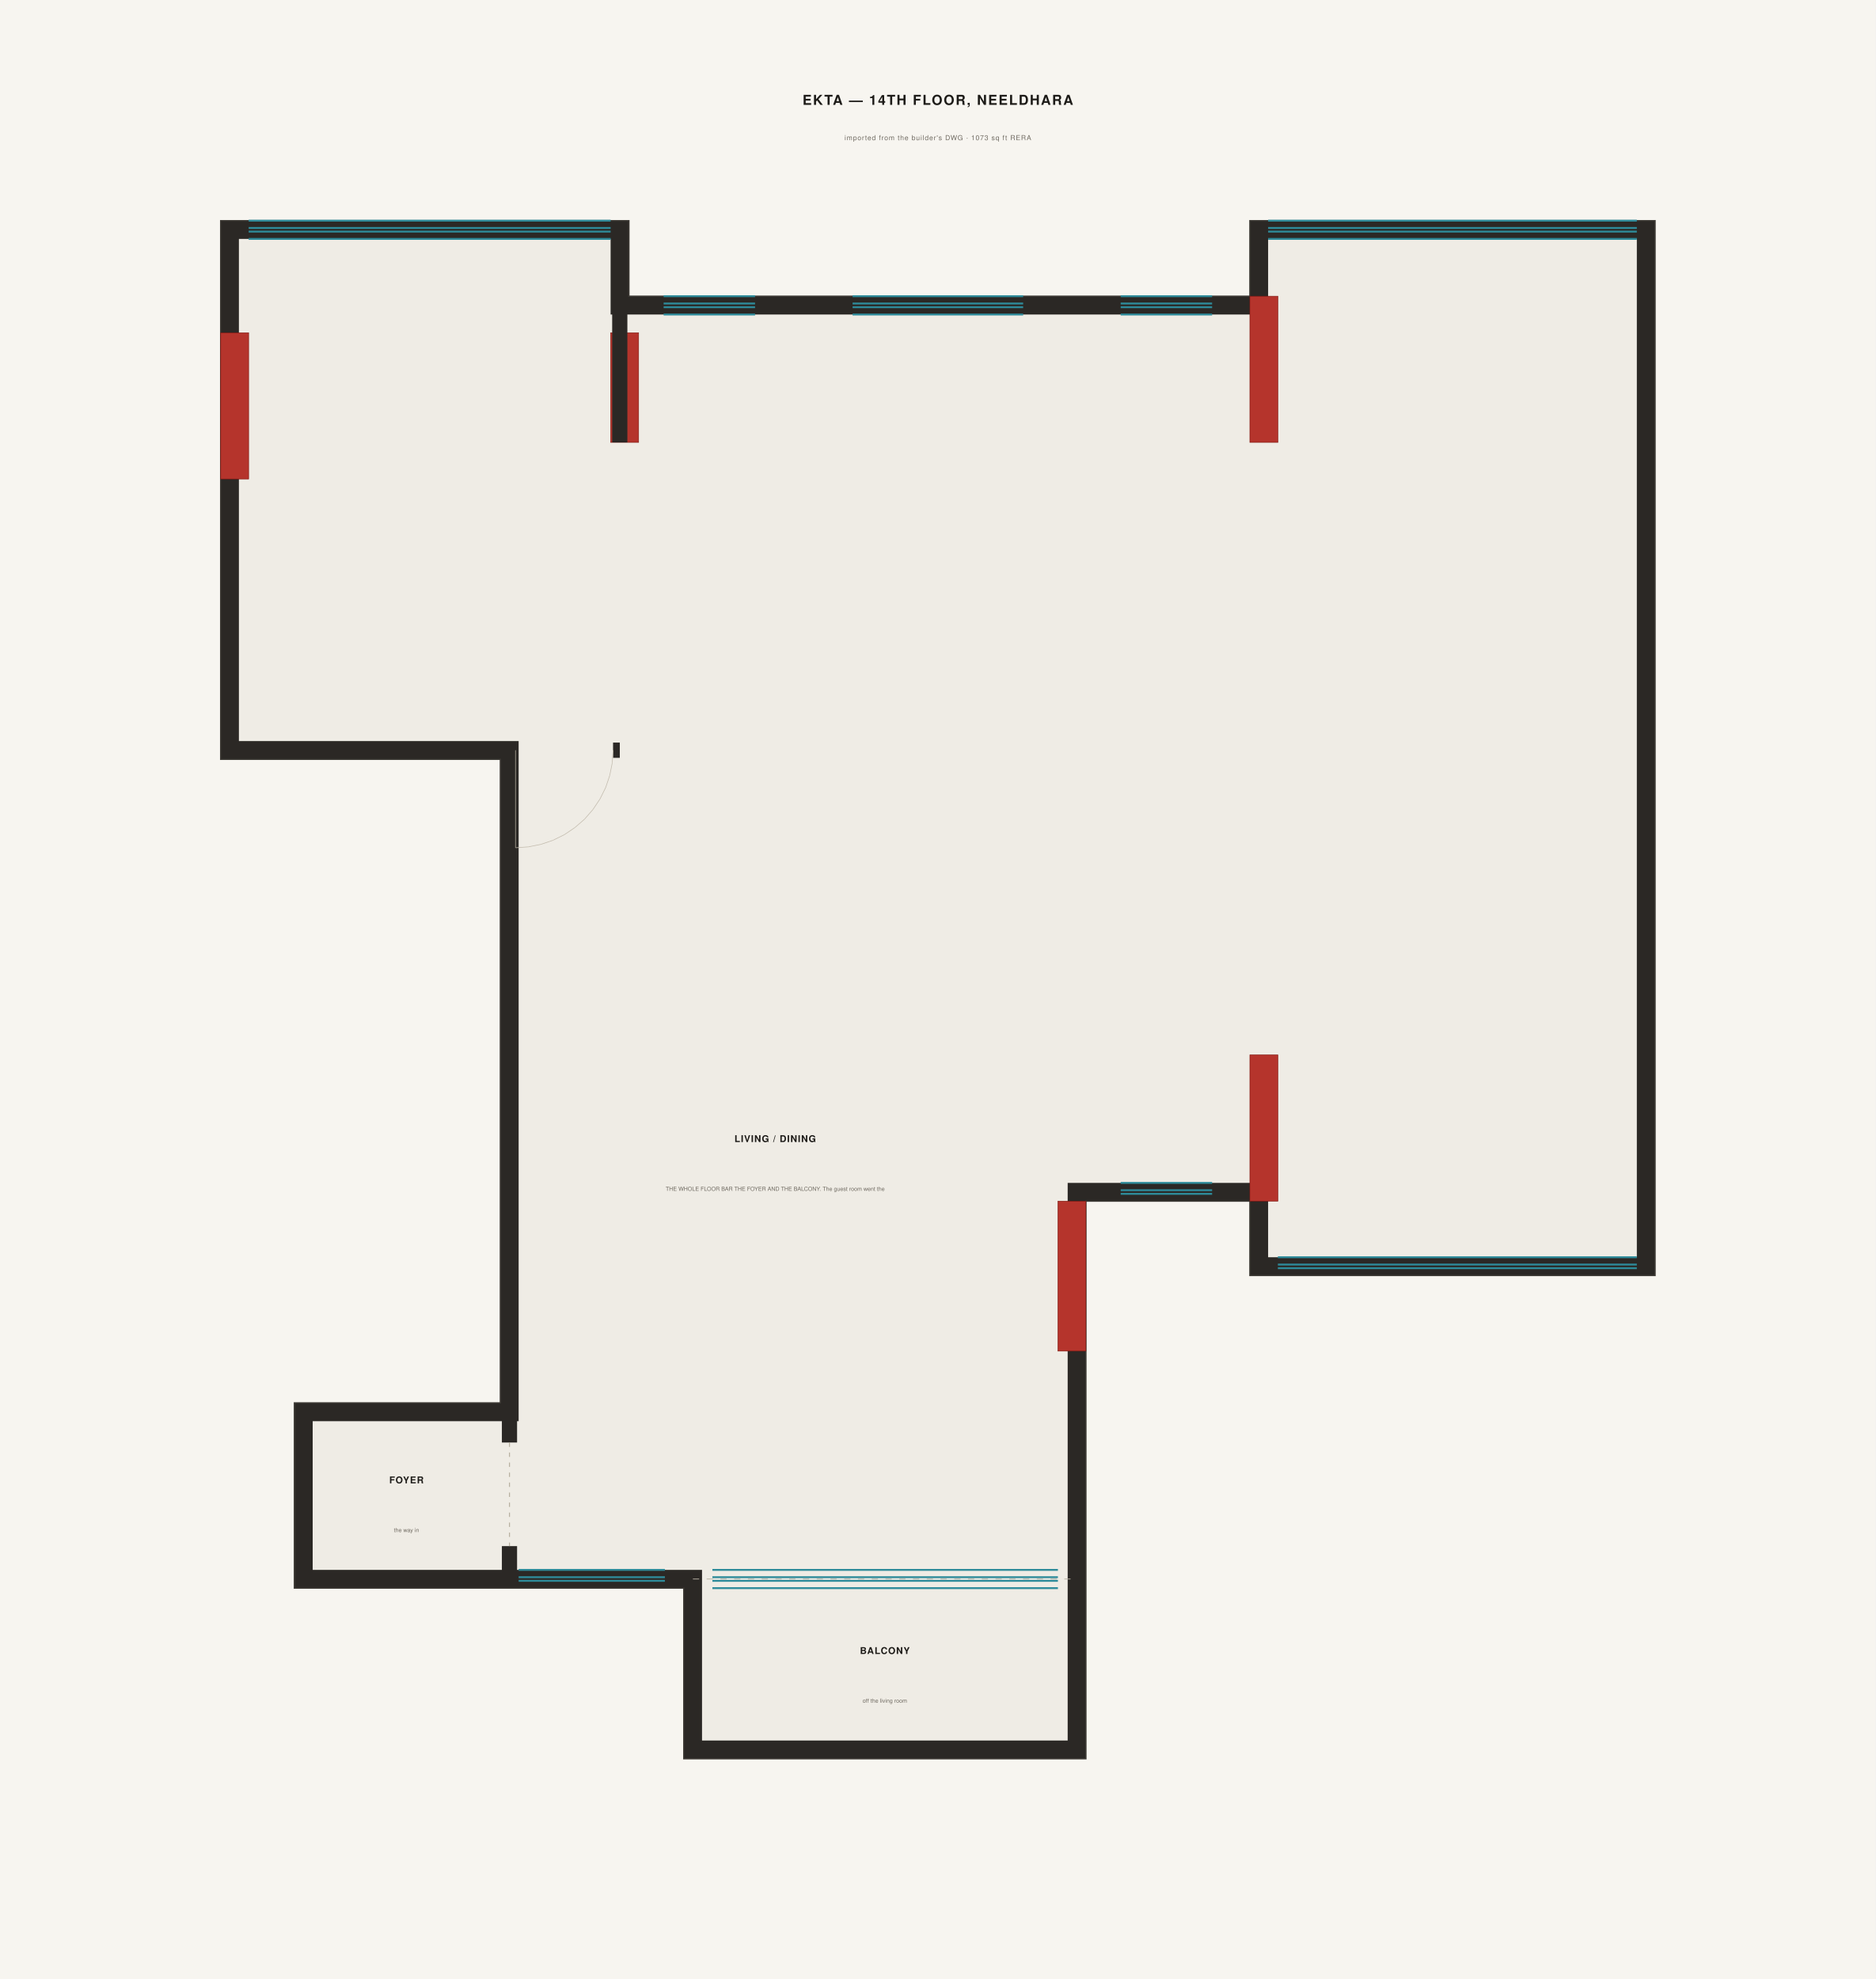
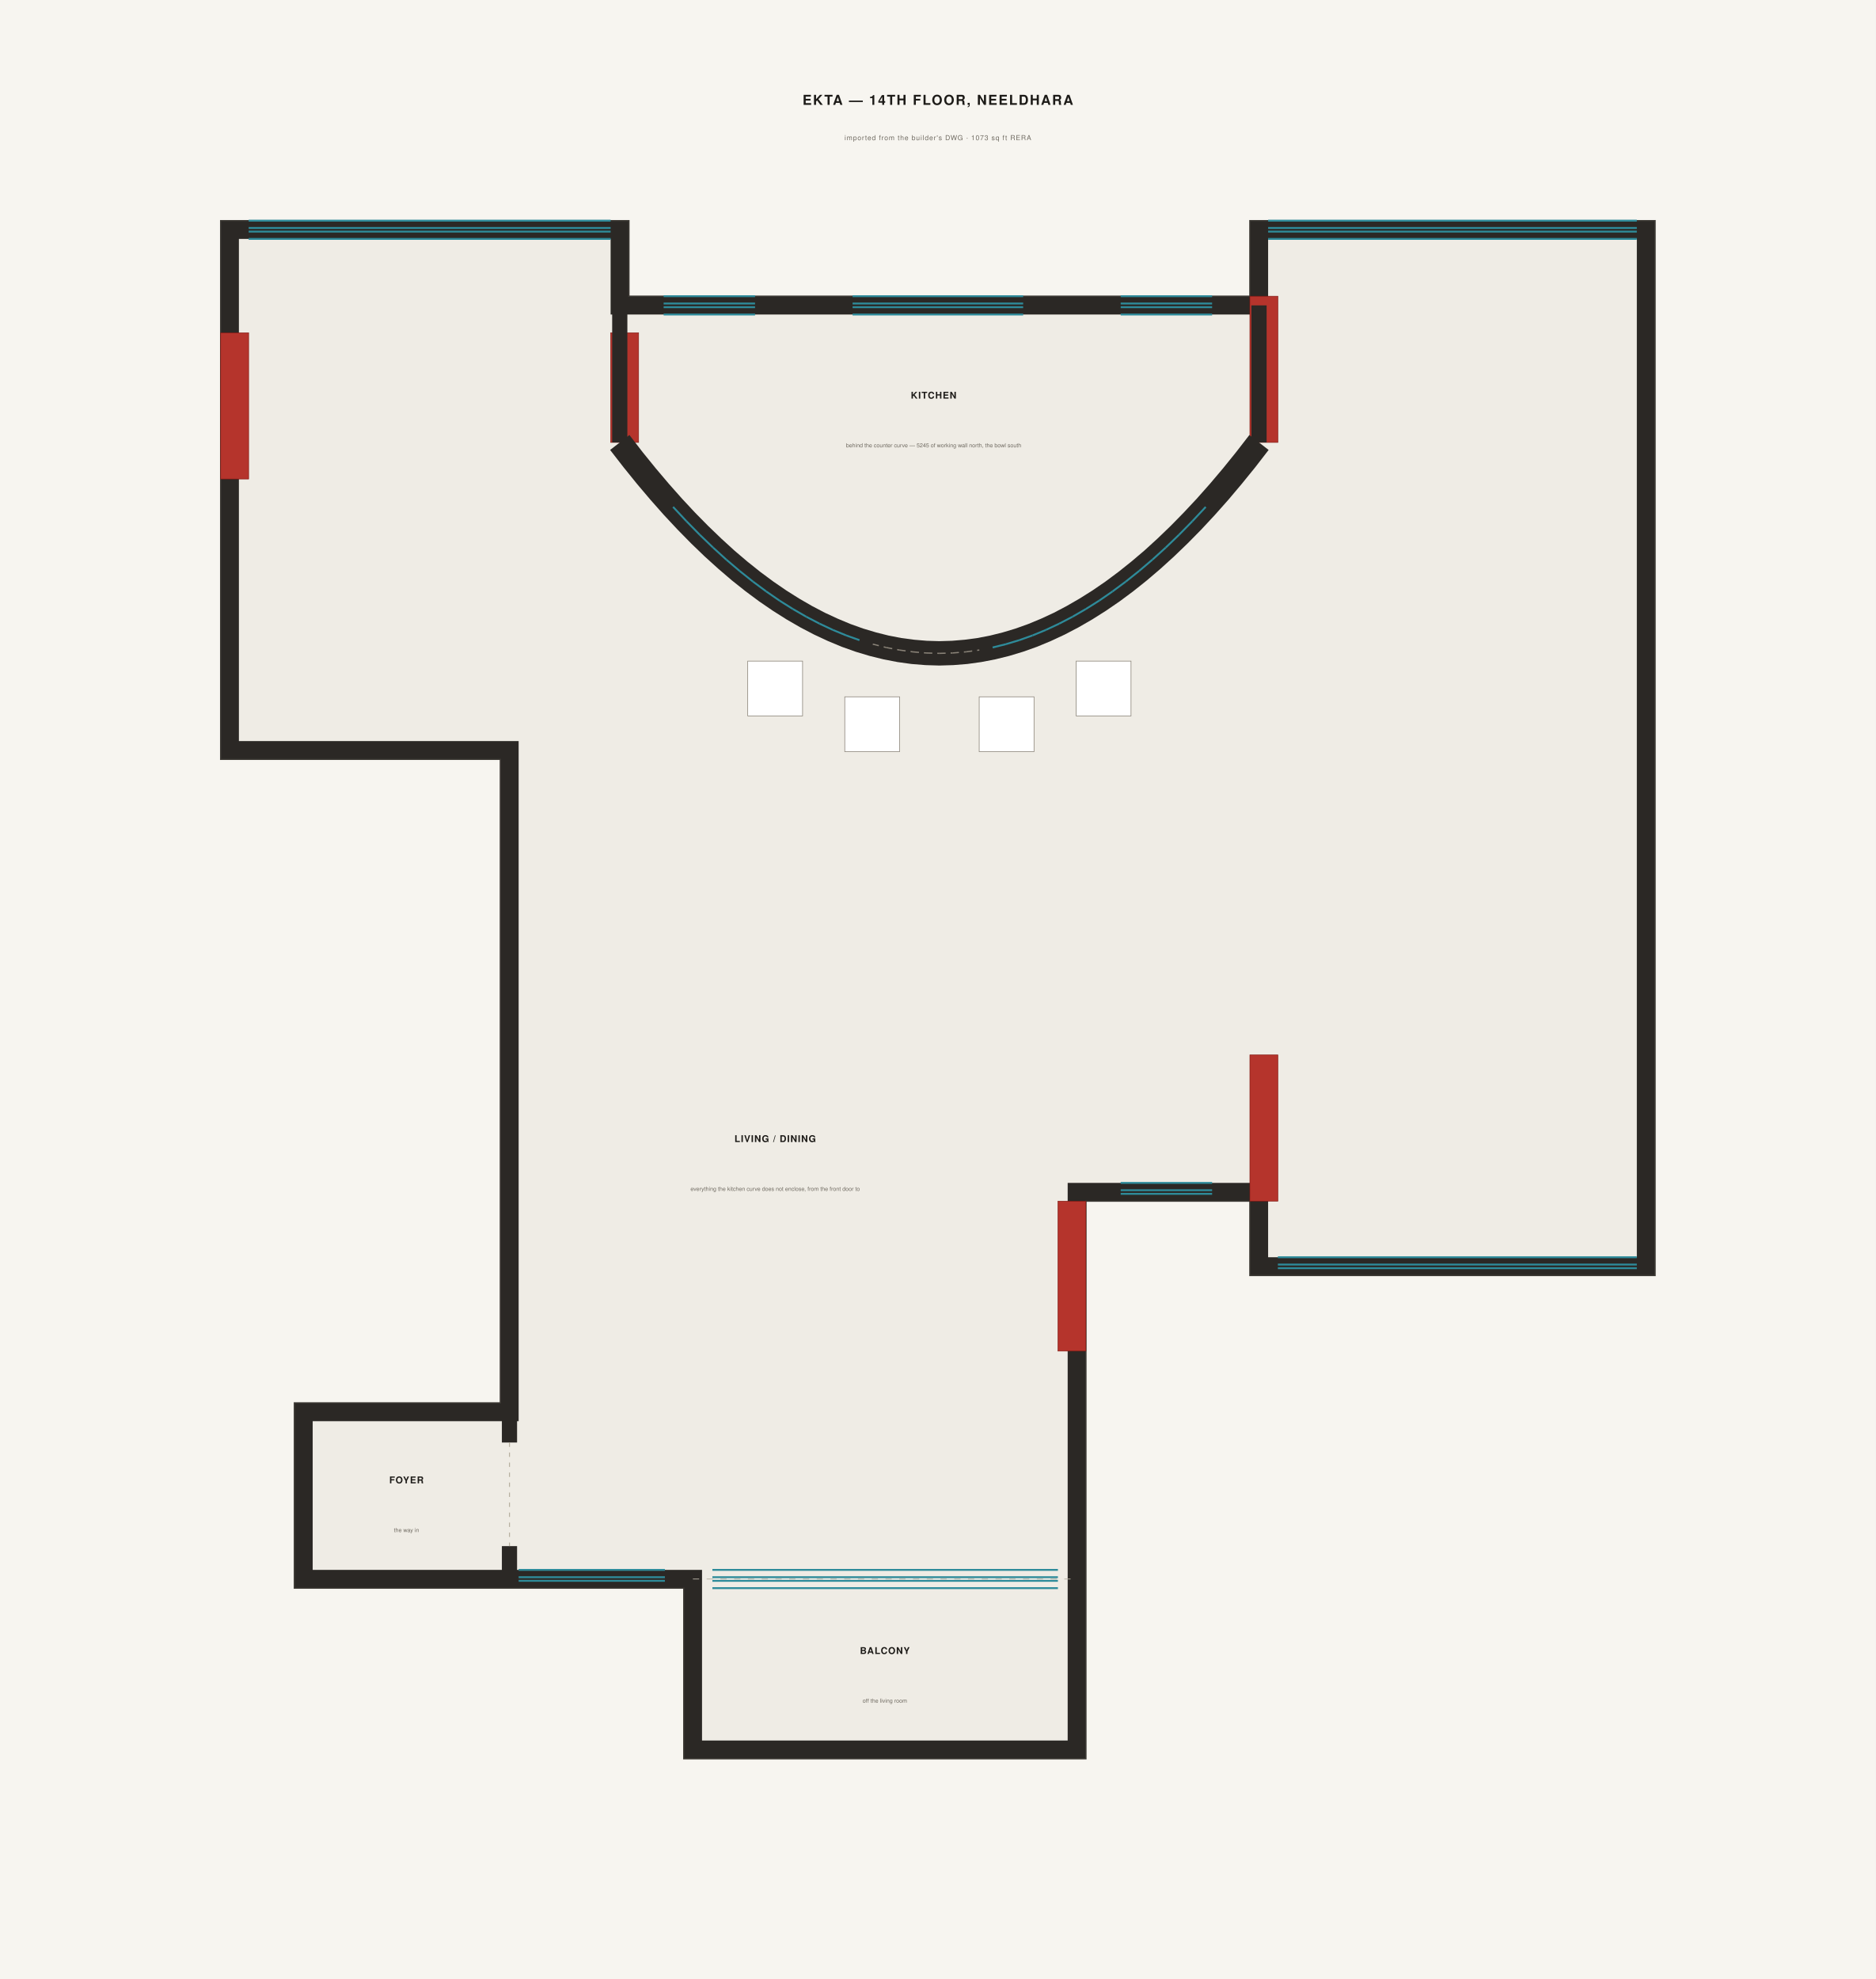
<svg xmlns="http://www.w3.org/2000/svg" width="3000" height="3165" viewBox="0 0 3000 3165">
  <rect x="0" y="0" width="3000" height="3165" fill="#f7f5f0" />
  <g id="L-floor">
    <polygon points="352.9,352.9 1005.9,352.9 1005.9,473.7 1999.0,473.7 1999.0,352.9 2647.1,352.9 2647.1,2039.9 1999.0,2039.9 1999.0,1921.0 1736.8,1921.0 1736.8,2812.8 1093.6,2812.8 1093.6,2539.9 470.8,2539.9 470.8,2243.6 800.2,2243.6 800.2,1214.4 352.9,1214.4" fill="#2b2825" stroke="#3b3833" stroke-width="2.0" />
    <polygon points="382.1,382.1 976.6,382.1 976.6,503.0 2028.2,503.0 2028.2,382.1 2617.9,382.1 2617.9,2010.7 2028.2,2010.7 2028.2,1891.8 1707.6,1891.8 1707.6,2539.9 1707.6,2783.6 1122.8,2783.6 1122.8,2539.9 1122.8,2510.7 500.1,2510.7 500.1,2272.9 829.5,2272.9 829.5,1185.2 382.1,1185.2" fill="#efece5" stroke="none" stroke-width="1.0" />
  </g>
  <g id="L-ref">
    <rect x="1999.0" y="473.7" width="44.8" height="233.9" fill="#b5342c" stroke="#7c1610" stroke-width="0.8" />
    <rect x="352.9" y="532.2" width="44.8" height="233.9" fill="#b5342c" stroke="#7c1610" stroke-width="0.8" />
    <rect x="976.6" y="532.2" width="44.8" height="175.4" fill="#b5342c" stroke="#7c1610" stroke-width="0.8" />
    <rect x="1999.0" y="1687.1" width="44.8" height="233.9" fill="#b5342c" stroke="#7c1610" stroke-width="0.8" />
    <rect x="1692.0" y="1921.0" width="44.8" height="239.8" fill="#b5342c" stroke="#7c1610" stroke-width="0.8" />
  </g>
  <g id="L-furniture">
- </g>
+     <rect x="1195.9" y="1057.3" width="87.7" height="87.7" fill="#ffffff" stroke="#8a8378" stroke-width="1.0" />
+     <rect x="1351.1" y="1114.4" width="87.7" height="87.7" fill="#ffffff" stroke="#8a8378" stroke-width="1.0" />
+     <rect x="1566.1" y="1114.4" width="87.7" height="87.7" fill="#ffffff" stroke="#8a8378" stroke-width="1.0" />
+     <rect x="1721.2" y="1057.3" width="87.7" height="87.7" fill="#ffffff" stroke="#8a8378" stroke-width="1.0" />
+   </g>
  <g id="L-floor-walls">
    <polygon points="979.1,367.5 979.1,707.6 1003.4,707.6 1003.4,367.5" fill="#2b2825" stroke="none" stroke-width="1.0" />
-     <polygon points="814.9,1212.0 824.6,1212.0 824.6,1187.6 814.9,1187.6" fill="#2b2825" stroke="none" stroke-width="1.0" />
-     <polygon points="980.5,1212.0 991.3,1212.0 991.3,1187.6 980.5,1187.6" fill="#2b2825" stroke="none" stroke-width="1.0" />
-     <line x1="824.6" y1="1199.8" x2="824.6" y2="1355.8" stroke="#8a8378" stroke-width="1.4" />
-     <line x1="824.6" y1="1355.8" x2="845.0" y2="1354.4" stroke="#c3bcae" stroke-width="1.0" />
-     <line x1="845.0" y1="1354.4" x2="865.0" y2="1350.4" stroke="#c3bcae" stroke-width="1.0" />
-     <line x1="865.0" y1="1350.4" x2="884.3" y2="1343.9" stroke="#c3bcae" stroke-width="1.0" />
-     <line x1="884.3" y1="1343.9" x2="902.6" y2="1334.9" stroke="#c3bcae" stroke-width="1.0" />
-     <line x1="902.6" y1="1334.9" x2="919.5" y2="1323.5" stroke="#c3bcae" stroke-width="1.0" />
-     <line x1="919.5" y1="1323.5" x2="934.9" y2="1310.1" stroke="#c3bcae" stroke-width="1.0" />
-     <line x1="934.9" y1="1310.1" x2="948.3" y2="1294.7" stroke="#c3bcae" stroke-width="1.0" />
-     <line x1="948.3" y1="1294.7" x2="959.6" y2="1277.8" stroke="#c3bcae" stroke-width="1.0" />
-     <line x1="959.6" y1="1277.8" x2="968.7" y2="1259.5" stroke="#c3bcae" stroke-width="1.0" />
-     <line x1="968.7" y1="1259.5" x2="975.2" y2="1240.2" stroke="#c3bcae" stroke-width="1.0" />
-     <line x1="975.2" y1="1240.2" x2="979.2" y2="1220.2" stroke="#c3bcae" stroke-width="1.0" />
-     <line x1="979.2" y1="1220.2" x2="980.5" y2="1199.8" stroke="#c3bcae" stroke-width="1.0" />
+     <polygon points="975.8,719.6 997.3,747.3 1018.8,773.9 1040.4,799.4 1062.0,823.8 1083.7,847.0 1105.3,869.0 1127.0,889.9 1148.8,909.6 1170.5,928.2 1192.4,945.6 1214.2,961.8 1236.1,976.8 1258.1,990.7 1280.1,1003.4 1302.1,1014.9 1324.2,1025.2 1346.3,1034.4 1368.5,1042.3 1390.8,1049.0 1413.1,1054.5 1435.4,1058.8 1457.7,1061.9 1480.1,1063.7 1502.4,1064.4 1524.8,1063.7 1547.2,1061.9 1569.5,1058.8 1591.8,1054.5 1614.1,1049.0 1636.3,1042.3 1658.5,1034.4 1680.7,1025.2 1702.8,1014.9 1724.8,1003.4 1746.8,990.7 1768.8,976.8 1790.7,961.8 1812.5,945.6 1834.3,928.2 1856.1,909.6 1877.8,889.9 1899.5,869.0 1921.2,847.0 1942.8,823.8 1964.5,799.4 1986.0,773.9 2007.6,747.3 2029.0,719.6 1998.2,695.7 1977.0,723.1 1956.0,749.1 1935.0,773.9 1914.0,797.6 1893.0,820.0 1872.1,841.3 1851.2,861.4 1830.4,880.4 1809.5,898.1 1788.7,914.7 1768.0,930.1 1747.3,944.3 1726.6,957.3 1706.0,969.2 1685.5,980.0 1665.0,989.5 1644.5,998.0 1624.1,1005.3 1603.8,1011.4 1583.4,1016.5 1563.2,1020.4 1542.9,1023.1 1522.7,1024.8 1502.4,1025.4 1482.2,1024.8 1462.0,1023.1 1441.7,1020.4 1421.4,1016.5 1401.1,1011.4 1380.7,1005.3 1360.3,998.0 1339.9,989.5 1319.4,980.0 1298.8,969.2 1278.2,957.3 1257.6,944.3 1236.9,930.1 1216.1,914.7 1195.3,898.1 1174.5,880.4 1153.7,861.4 1132.8,841.3 1111.8,820.0 1090.9,797.6 1069.9,773.9 1048.9,749.1 1027.8,723.1 1006.7,695.7" fill="#2b2825" stroke="none" stroke-width="1.0" />
+     <line x1="1076.5" y1="810.7" x2="1097.8" y2="833.5" stroke="#2e8b9a" stroke-width="3.0" />
+     <line x1="1097.8" y1="833.5" x2="1119.1" y2="855.2" stroke="#2e8b9a" stroke-width="3.0" />
+     <line x1="1119.1" y1="855.2" x2="1140.4" y2="875.7" stroke="#2e8b9a" stroke-width="3.0" />
+     <line x1="1140.4" y1="875.7" x2="1161.6" y2="895.0" stroke="#2e8b9a" stroke-width="3.0" />
+     <line x1="1161.6" y1="895.0" x2="1182.9" y2="913.1" stroke="#2e8b9a" stroke-width="3.0" />
+     <line x1="1182.9" y1="913.1" x2="1204.2" y2="930.1" stroke="#2e8b9a" stroke-width="3.0" />
+     <line x1="1204.2" y1="930.1" x2="1225.5" y2="945.9" stroke="#2e8b9a" stroke-width="3.0" />
+     <line x1="1225.5" y1="945.9" x2="1246.8" y2="960.6" stroke="#2e8b9a" stroke-width="3.0" />
+     <line x1="1246.8" y1="960.6" x2="1268.1" y2="974.0" stroke="#2e8b9a" stroke-width="3.0" />
+     <line x1="1268.1" y1="974.0" x2="1289.4" y2="986.3" stroke="#2e8b9a" stroke-width="3.0" />
+     <line x1="1289.4" y1="986.3" x2="1310.7" y2="997.4" stroke="#2e8b9a" stroke-width="3.0" />
+     <line x1="1310.7" y1="997.4" x2="1332.0" y2="1007.4" stroke="#2e8b9a" stroke-width="3.0" />
+     <line x1="1332.0" y1="1007.4" x2="1353.3" y2="1016.2" stroke="#2e8b9a" stroke-width="3.0" />
+     <line x1="1353.3" y1="1016.2" x2="1374.6" y2="1023.8" stroke="#2e8b9a" stroke-width="3.0" />
+     <line x1="1395.9" y1="1030.2" x2="1417.2" y2="1035.5" stroke="#8a8378" stroke-width="2.0" stroke-dasharray="10 8" />
+     <line x1="1417.2" y1="1035.5" x2="1438.5" y2="1039.6" stroke="#8a8378" stroke-width="2.0" stroke-dasharray="10 8" />
+     <line x1="1438.5" y1="1039.6" x2="1459.8" y2="1042.5" stroke="#8a8378" stroke-width="2.0" stroke-dasharray="10 8" />
+     <line x1="1459.8" y1="1042.5" x2="1481.1" y2="1044.3" stroke="#8a8378" stroke-width="2.0" stroke-dasharray="10 8" />
+     <line x1="1481.1" y1="1044.3" x2="1502.4" y2="1044.9" stroke="#8a8378" stroke-width="2.0" stroke-dasharray="10 8" />
+     <line x1="1502.4" y1="1044.9" x2="1523.7" y2="1044.3" stroke="#8a8378" stroke-width="2.0" stroke-dasharray="10 8" />
+     <line x1="1523.7" y1="1044.3" x2="1545.0" y2="1042.5" stroke="#8a8378" stroke-width="2.0" stroke-dasharray="10 8" />
+     <line x1="1545.0" y1="1042.5" x2="1566.3" y2="1039.6" stroke="#8a8378" stroke-width="2.0" stroke-dasharray="10 8" />
+     <line x1="1587.6" y1="1035.5" x2="1608.9" y2="1030.2" stroke="#2e8b9a" stroke-width="3.0" />
+     <line x1="1608.9" y1="1030.2" x2="1630.2" y2="1023.8" stroke="#2e8b9a" stroke-width="3.0" />
+     <line x1="1630.2" y1="1023.8" x2="1651.5" y2="1016.2" stroke="#2e8b9a" stroke-width="3.0" />
+     <line x1="1651.5" y1="1016.2" x2="1672.8" y2="1007.4" stroke="#2e8b9a" stroke-width="3.0" />
+     <line x1="1672.8" y1="1007.4" x2="1694.1" y2="997.4" stroke="#2e8b9a" stroke-width="3.0" />
+     <line x1="1694.1" y1="997.4" x2="1715.4" y2="986.3" stroke="#2e8b9a" stroke-width="3.0" />
+     <line x1="1715.4" y1="986.3" x2="1736.7" y2="974.0" stroke="#2e8b9a" stroke-width="3.0" />
+     <line x1="1736.7" y1="974.0" x2="1758.0" y2="960.6" stroke="#2e8b9a" stroke-width="3.0" />
+     <line x1="1758.0" y1="960.6" x2="1779.3" y2="945.9" stroke="#2e8b9a" stroke-width="3.0" />
+     <line x1="1779.3" y1="945.9" x2="1800.6" y2="930.1" stroke="#2e8b9a" stroke-width="3.0" />
+     <line x1="1800.6" y1="930.1" x2="1821.9" y2="913.1" stroke="#2e8b9a" stroke-width="3.0" />
+     <line x1="1821.9" y1="913.1" x2="1843.2" y2="895.0" stroke="#2e8b9a" stroke-width="3.0" />
+     <line x1="1843.2" y1="895.0" x2="1864.5" y2="875.7" stroke="#2e8b9a" stroke-width="3.0" />
+     <line x1="1864.5" y1="875.7" x2="1885.8" y2="855.2" stroke="#2e8b9a" stroke-width="3.0" />
+     <line x1="1885.8" y1="855.2" x2="1907.1" y2="833.5" stroke="#2e8b9a" stroke-width="3.0" />
+     <line x1="1907.1" y1="833.5" x2="1928.4" y2="810.7" stroke="#2e8b9a" stroke-width="3.0" />
+     <polygon points="2001.4,488.4 2001.4,707.6 2025.8,707.6 2025.8,488.4" fill="#2b2825" stroke="none" stroke-width="1.0" />
    <polygon points="802.7,2258.2 802.7,2307.0 827.0,2307.0 827.0,2258.2" fill="#2b2825" stroke="none" stroke-width="1.0" />
    <polygon points="802.7,2472.7 802.7,2525.3 827.0,2525.3 827.0,2472.7" fill="#2b2825" stroke="none" stroke-width="1.0" />
    <line x1="814.9" y1="2307.0" x2="814.9" y2="2472.7" stroke="#b0a897" stroke-width="1.4" stroke-dasharray="7 9" />
    <line x1="1108.2" y1="2525.3" x2="1722.2" y2="2525.3" stroke="#b9b2a4" stroke-width="1.2" stroke-dasharray="10 12" />
    <line x1="397.7" y1="352.9" x2="976.6" y2="352.9" stroke="#2e8b9a" stroke-width="3.0" />
    <line x1="2028.2" y1="352.9" x2="2617.9" y2="352.9" stroke="#2e8b9a" stroke-width="3.0" />
    <line x1="397.7" y1="364.6" x2="976.6" y2="364.6" stroke="#2e8b9a" stroke-width="3.0" />
    <line x1="2028.2" y1="364.6" x2="2617.9" y2="364.6" stroke="#2e8b9a" stroke-width="3.0" />
    <line x1="397.7" y1="370.4" x2="976.6" y2="370.4" stroke="#2e8b9a" stroke-width="3.0" />
    <line x1="2028.2" y1="370.4" x2="2617.9" y2="370.4" stroke="#2e8b9a" stroke-width="3.0" />
    <line x1="397.7" y1="382.1" x2="976.6" y2="382.1" stroke="#2e8b9a" stroke-width="3.0" />
    <line x1="2028.2" y1="382.1" x2="2617.9" y2="382.1" stroke="#2e8b9a" stroke-width="3.0" />
    <line x1="1061.4" y1="473.7" x2="1207.6" y2="473.7" stroke="#2e8b9a" stroke-width="3.0" />
    <line x1="1363.6" y1="473.7" x2="1636.4" y2="473.7" stroke="#2e8b9a" stroke-width="3.0" />
    <line x1="1792.4" y1="473.7" x2="1938.6" y2="473.7" stroke="#2e8b9a" stroke-width="3.0" />
    <line x1="1061.4" y1="485.4" x2="1207.6" y2="485.4" stroke="#2e8b9a" stroke-width="3.0" />
    <line x1="1363.6" y1="485.4" x2="1636.4" y2="485.4" stroke="#2e8b9a" stroke-width="3.0" />
    <line x1="1792.4" y1="485.4" x2="1938.6" y2="485.4" stroke="#2e8b9a" stroke-width="3.0" />
    <line x1="1061.4" y1="491.3" x2="1207.6" y2="491.3" stroke="#2e8b9a" stroke-width="3.0" />
    <line x1="1363.6" y1="491.3" x2="1636.4" y2="491.3" stroke="#2e8b9a" stroke-width="3.0" />
    <line x1="1792.4" y1="491.3" x2="1938.6" y2="491.3" stroke="#2e8b9a" stroke-width="3.0" />
    <line x1="1061.4" y1="503.0" x2="1207.6" y2="503.0" stroke="#2e8b9a" stroke-width="3.0" />
    <line x1="1363.6" y1="503.0" x2="1636.4" y2="503.0" stroke="#2e8b9a" stroke-width="3.0" />
    <line x1="1792.4" y1="503.0" x2="1938.6" y2="503.0" stroke="#2e8b9a" stroke-width="3.0" />
    <line x1="1792.4" y1="1891.8" x2="1938.6" y2="1891.8" stroke="#2e8b9a" stroke-width="3.0" />
    <line x1="1792.4" y1="1903.5" x2="1938.6" y2="1903.5" stroke="#2e8b9a" stroke-width="3.0" />
    <line x1="1792.4" y1="1909.3" x2="1938.6" y2="1909.3" stroke="#2e8b9a" stroke-width="3.0" />
    <line x1="2043.8" y1="2010.7" x2="2617.9" y2="2010.7" stroke="#2e8b9a" stroke-width="3.0" />
    <line x1="2043.8" y1="2022.4" x2="2617.9" y2="2022.4" stroke="#2e8b9a" stroke-width="3.0" />
    <line x1="2043.8" y1="2028.2" x2="2617.9" y2="2028.2" stroke="#2e8b9a" stroke-width="3.0" />
    <line x1="829.5" y1="2510.7" x2="1063.4" y2="2510.7" stroke="#2e8b9a" stroke-width="3.0" />
    <line x1="1139.4" y1="2510.7" x2="1692.0" y2="2510.7" stroke="#2e8b9a" stroke-width="3.0" />
    <line x1="829.5" y1="2522.4" x2="1063.4" y2="2522.4" stroke="#2e8b9a" stroke-width="3.0" />
    <line x1="1139.4" y1="2522.4" x2="1692.0" y2="2522.4" stroke="#2e8b9a" stroke-width="3.0" />
    <line x1="829.5" y1="2528.2" x2="1063.4" y2="2528.2" stroke="#2e8b9a" stroke-width="3.0" />
    <line x1="1139.4" y1="2528.2" x2="1692.0" y2="2528.2" stroke="#2e8b9a" stroke-width="3.0" />
    <line x1="1139.4" y1="2539.9" x2="1692.0" y2="2539.9" stroke="#2e8b9a" stroke-width="3.0" />
  </g>
  <g id="L-labels">
+     <text x="1493.2" y="637.5" font-family="Helvetica,Arial" font-size="15" fill="#1d1b18" font-weight="bold" letter-spacing="1.1" text-anchor="middle">KITCHEN</text>
+     <text x="1493.2" y="715.4" font-family="Helvetica,Arial" font-size="9" fill="#6f6a61" font-weight="normal" letter-spacing="0" text-anchor="middle">behind the counter curve — 5245 of working wall north, the bowl south</text>
    <text x="1239.8" y="1826.5" font-family="Helvetica,Arial" font-size="15" fill="#1d1b18" font-weight="bold" letter-spacing="1.1" text-anchor="middle">LIVING / DINING</text>
-     <text x="1239.8" y="1904.5" font-family="Helvetica,Arial" font-size="9" fill="#6f6a61" font-weight="normal" letter-spacing="0" text-anchor="middle">THE WHOLE FLOOR BAR THE FOYER AND THE BALCONY. The guest room went the</text>
+     <text x="1239.8" y="1904.5" font-family="Helvetica,Arial" font-size="9" fill="#6f6a61" font-weight="normal" letter-spacing="0" text-anchor="middle">everything the kitchen curve does not enclose, from the front door to </text>
    <text x="650.1" y="2372.3" font-family="Helvetica,Arial" font-size="15" fill="#1d1b18" font-weight="bold" letter-spacing="1.1" text-anchor="middle">FOYER</text>
    <text x="650.1" y="2450.2" font-family="Helvetica,Arial" font-size="9" fill="#6f6a61" font-weight="normal" letter-spacing="0" text-anchor="middle">the way in</text>
    <text x="1415.2" y="2645.2" font-family="Helvetica,Arial" font-size="15" fill="#1d1b18" font-weight="bold" letter-spacing="1.1" text-anchor="middle">BALCONY</text>
    <text x="1415.2" y="2723.1" font-family="Helvetica,Arial" font-size="9" fill="#6f6a61" font-weight="normal" letter-spacing="0" text-anchor="middle">off the living room</text>
  </g>
  <g id="L-title">
    <text x="1500.0" y="167.7" font-family="Helvetica,Arial" font-size="22" fill="#1d1b18" font-weight="bold" letter-spacing="2" text-anchor="middle">EKTA — 14TH FLOOR, NEELDHARA</text>
    <text x="1500.0" y="224.2" font-family="Helvetica,Arial" font-size="11" fill="#6f6a61" font-weight="normal" letter-spacing="1" text-anchor="middle">imported from the builder's DWG · 1073 sq ft RERA</text>
  </g>
</svg>
